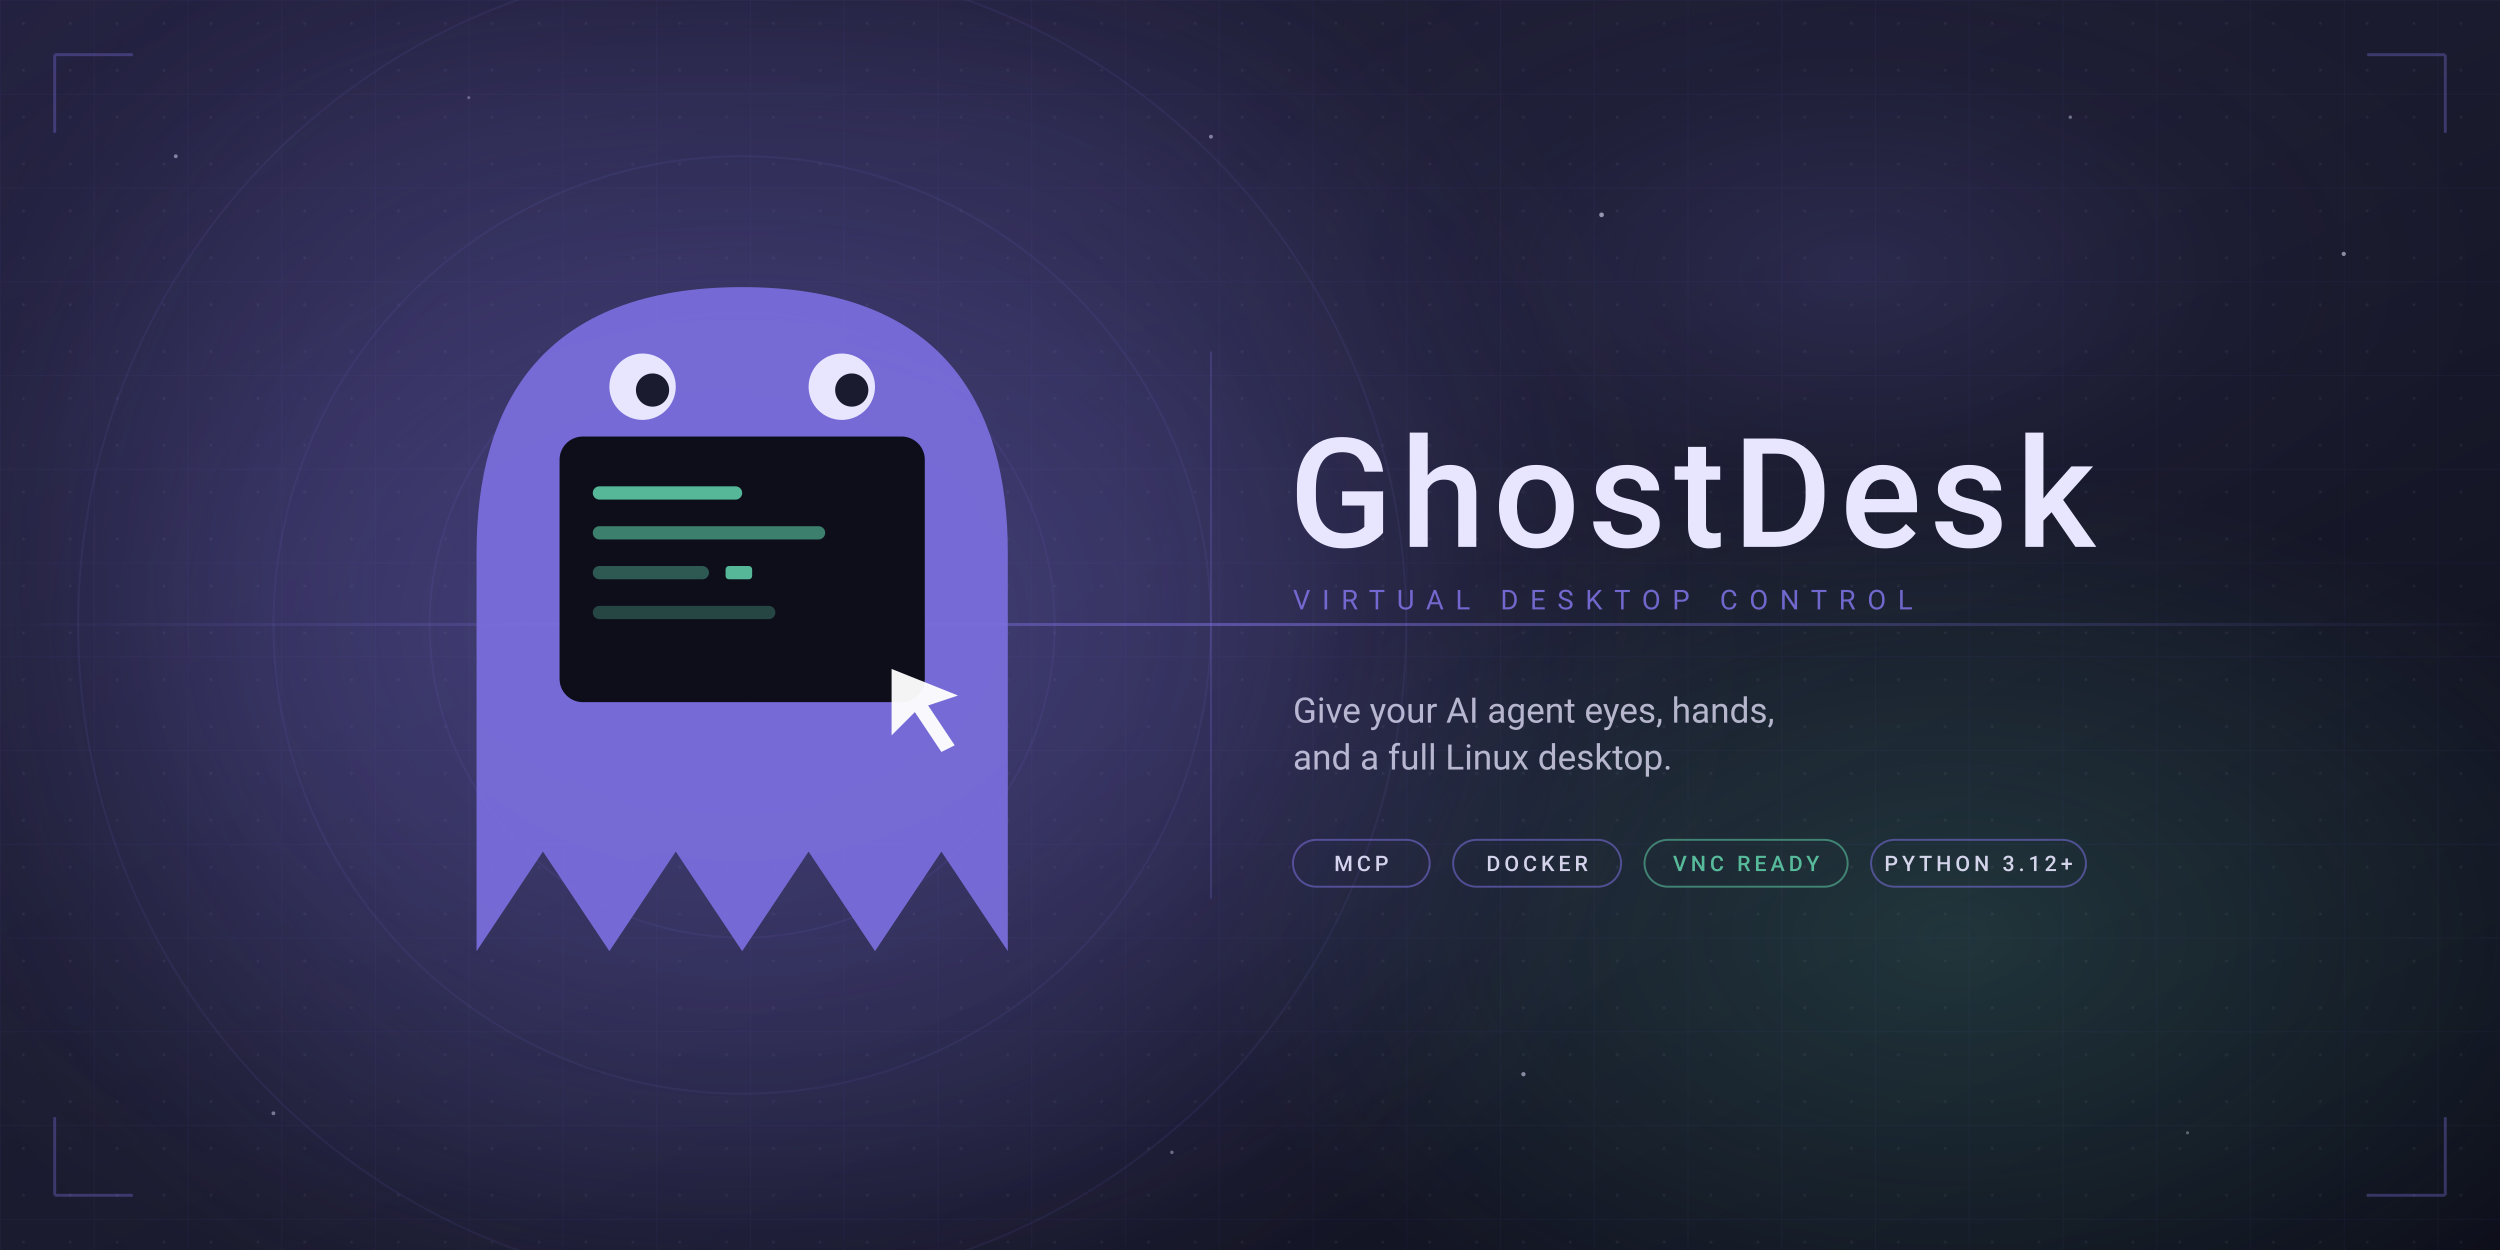
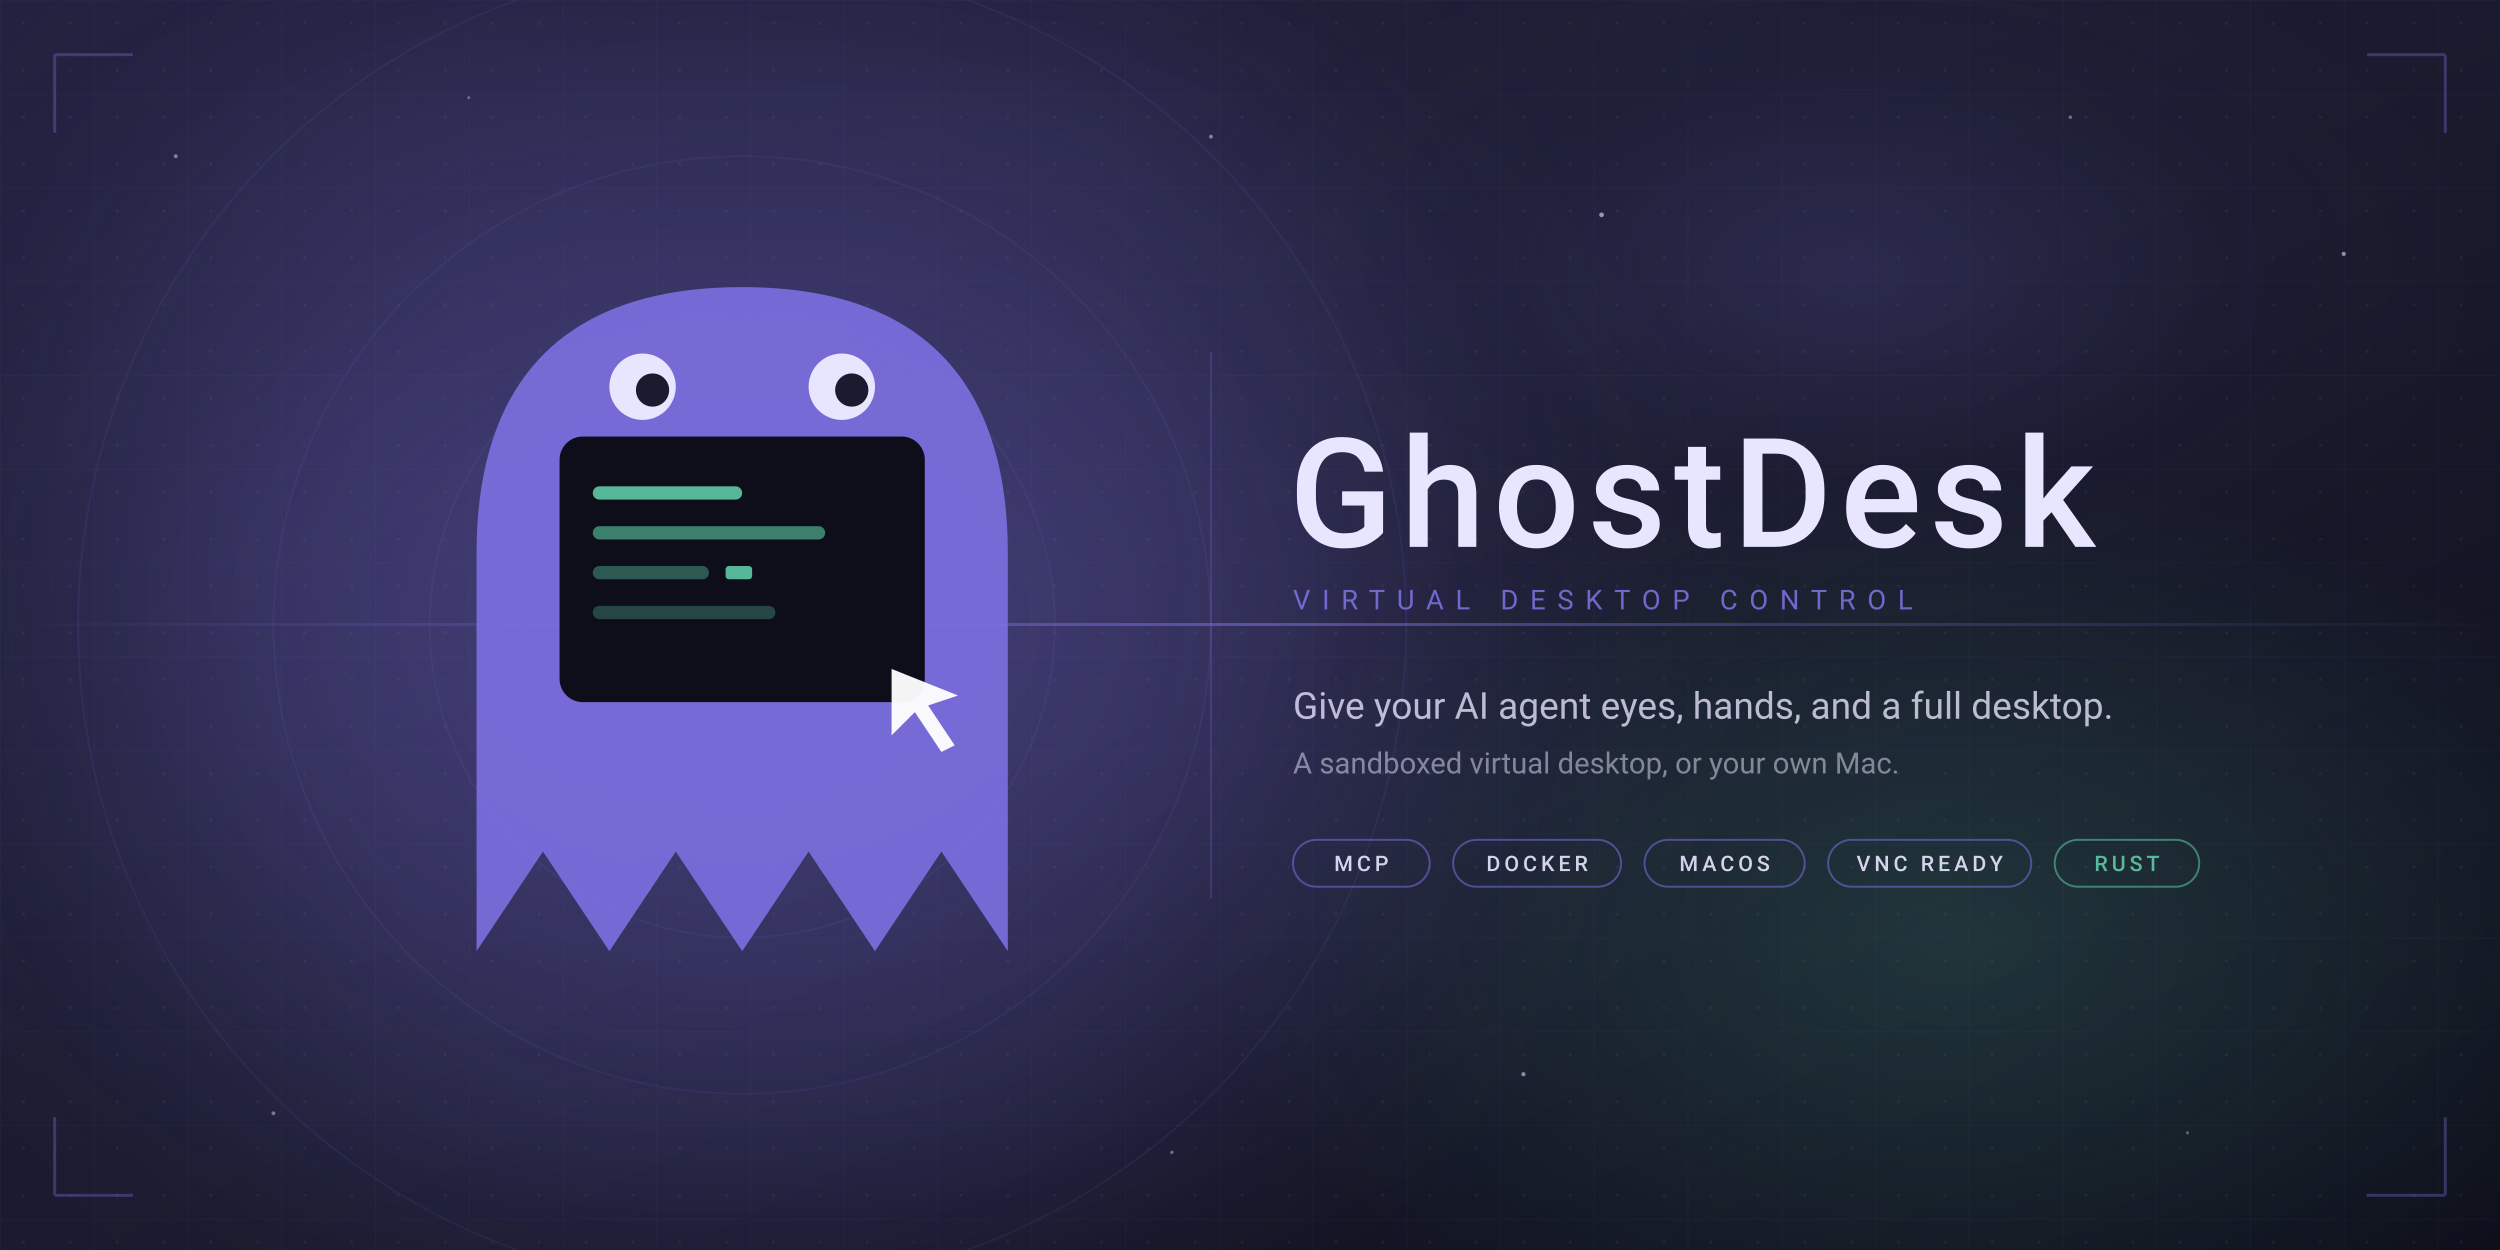
<svg xmlns="http://www.w3.org/2000/svg" viewBox="0 0 1280 640" preserveAspectRatio="xMidYMid slice">
  <defs>
    <linearGradient id="bgGrad" x1="0%" y1="0%" x2="100%" y2="100%">
      <stop offset="0%" stop-color="#23213F" />
      <stop offset="50%" stop-color="#1A1B2E" />
      <stop offset="100%" stop-color="#0D0E1A" />
    </linearGradient>
    <radialGradient id="haloLeft" cx="50%" cy="50%" r="50%">
      <stop offset="0%" stop-color="#7B6FDE" stop-opacity="0.32" />
      <stop offset="60%" stop-color="#7B6FDE" stop-opacity="0.06" />
      <stop offset="100%" stop-color="#7B6FDE" stop-opacity="0" />
    </radialGradient>
    <radialGradient id="haloRight" cx="50%" cy="50%" r="50%">
      <stop offset="0%" stop-color="#5DCAA5" stop-opacity="0.18" />
      <stop offset="100%" stop-color="#5DCAA5" stop-opacity="0" />
    </radialGradient>
    <linearGradient id="horizonGrad" x1="0%" y1="0%" x2="100%" y2="0%">
      <stop offset="0%" stop-color="#7B6FDE" stop-opacity="0" />
      <stop offset="50%" stop-color="#7B6FDE" stop-opacity="0.55" />
      <stop offset="100%" stop-color="#7B6FDE" stop-opacity="0" />
    </linearGradient>
    <pattern id="grid" x="0" y="0" width="48" height="48" patternUnits="userSpaceOnUse">
      <path d="M 48 0 L 0 0 0 48" fill="none" stroke="#7B6FDE" stroke-opacity="0.05" stroke-width="1" />
    </pattern>
    <pattern id="dots" x="0" y="0" width="24" height="24" patternUnits="userSpaceOnUse">
      <circle cx="12" cy="12" r="0.8" fill="#E8E6FF" fill-opacity="0.06" />
    </pattern>
    <filter id="bigBlur" x="-50%" y="-50%" width="200%" height="200%">
      <feGaussianBlur stdDeviation="40" />
    </filter>
  </defs>
  <rect width="1280" height="640" fill="url(#bgGrad)" />
  <rect width="1280" height="640" fill="url(#grid)" />
  <rect width="1280" height="640" fill="url(#dots)" />
  <ellipse cx="380" cy="320" rx="520" ry="380" fill="url(#haloLeft)" />
  <ellipse cx="1000" cy="480" rx="380" ry="240" fill="url(#haloRight)" />
  <ellipse cx="950" cy="140" rx="320" ry="180" fill="url(#haloLeft)" opacity="0.55" />
  <rect x="0" y="319" width="1280" height="1.5" fill="url(#horizonGrad)" />
  <g fill="none" stroke="#7B6FDE" stroke-opacity="0.09">
    <circle cx="380" cy="320" r="160" />
    <circle cx="380" cy="320" r="240" />
    <circle cx="380" cy="320" r="340" />
  </g>
  <g fill="#E8E6FF">
    <circle cx="90" cy="80" r="1.0" opacity="0.5" />
    <circle cx="240" cy="50" r="0.8" opacity="0.35" />
    <circle cx="620" cy="70" r="1.0" opacity="0.5" />
    <circle cx="820" cy="110" r="1.2" opacity="0.6" />
    <circle cx="1060" cy="60" r="0.9" opacity="0.4" />
    <circle cx="1200" cy="130" r="1.1" opacity="0.55" />
    <circle cx="140" cy="570" r="1.0" opacity="0.45" />
    <circle cx="600" cy="590" r="0.9" opacity="0.4" />
    <circle cx="780" cy="550" r="1.1" opacity="0.55" />
    <circle cx="1120" cy="580" r="0.8" opacity="0.35" />
  </g>
  <g transform="translate(380 300) scale(1.7)">
    <ellipse cx="0" cy="0" rx="200" ry="200" fill="#7B6FDE" opacity="0.18" filter="url(#bigBlur)" />
    <path d="       M -80 110       L -80 -10       C -80 -55, -60 -90, 0 -90       C 60 -90, 80 -55, 80 -10       L 80 110       L 60 80       L 40 110       L 20 80       L 0 110       L -20 80       L -40 110       L -60 80       Z     " fill="#7B6FDE" opacity="0.92" />
    <rect x="-55" y="-45" width="110" height="80" rx="7" fill="#0D0E1A" />
    <rect x="-45" y="-30" width="45" height="4" rx="2" fill="#5DCAA5" opacity="0.9" />
    <rect x="-45" y="-18" width="70" height="4" rx="2" fill="#5DCAA5" opacity="0.6" />
    <rect x="-45" y="-6" width="35" height="4" rx="2" fill="#5DCAA5" opacity="0.4" />
    <rect x="-5" y="-6" width="8" height="4" rx="1" fill="#5DCAA5" opacity="0.9" />
    <rect x="-45" y="6" width="55" height="4" rx="2" fill="#5DCAA5" opacity="0.3" />
    <circle cx="-30" cy="-60" r="10" fill="#E8E6FF" />
    <circle cx="30" cy="-60" r="10" fill="#E8E6FF" />
    <circle cx="-27" cy="-59" r="5" fill="#1A1B2E" />
    <circle cx="33" cy="-59" r="5" fill="#1A1B2E" />
    <path d="M 45 25 L 45 45 L 52 38 L 60 50 L 64 48 L 56 36 L 65 33 Z" fill="#FFFFFF" opacity="0.95" />
  </g>
  <line x1="620" y1="180" x2="620" y2="460" stroke="#7B6FDE" stroke-opacity="0.25" stroke-width="1" />
  <g font-family="'Helvetica Neue', 'Segoe UI', Roboto, sans-serif">
    <text x="660" y="280" font-size="78" font-weight="500" fill="#E8E6FF" letter-spacing="4">GhostDesk</text>
    <text x="662" y="312" font-size="14" font-weight="400" fill="#7B6FDE" opacity="0.9" letter-spacing="6">VIRTUAL  DESKTOP  CONTROL</text>
-     <text x="662" y="370" font-size="18" font-weight="400" fill="#E8E6FF" opacity="0.75">Give your AI agent eyes, hands,</text>
-     <text x="662" y="394" font-size="18" font-weight="400" fill="#E8E6FF" opacity="0.75">and a full Linux desktop.</text>
+     <text x="662" y="368" font-size="19" font-weight="400" fill="#E8E6FF" opacity="0.78">Give your AI agent eyes, hands, and a full desktop.</text>
+     <text x="662" y="396" font-size="15" font-weight="400" fill="#E8E6FF" opacity="0.5">A sandboxed virtual desktop, or your own Mac.</text>
    <g font-size="11" font-weight="500" letter-spacing="2" fill="#E8E6FF">
      <g transform="translate(662 430)">
        <rect x="0" y="0" width="70" height="24" rx="12" fill="none" stroke="#7B6FDE" stroke-opacity="0.55" />
        <text x="35" y="16" text-anchor="middle" opacity="0.9">MCP</text>
        <rect x="82" y="0" width="86" height="24" rx="12" fill="none" stroke="#7B6FDE" stroke-opacity="0.55" />
        <text x="125" y="16" text-anchor="middle" opacity="0.9">DOCKER</text>
-         <rect x="180" y="0" width="104" height="24" rx="12" fill="none" stroke="#5DCAA5" stroke-opacity="0.55" />
-         <text x="232" y="16" text-anchor="middle" opacity="0.9" fill="#5DCAA5">VNC  READY</text>
-         <rect x="296" y="0" width="110" height="24" rx="12" fill="none" stroke="#7B6FDE" stroke-opacity="0.55" />
-         <text x="351" y="16" text-anchor="middle" opacity="0.9">PYTHON 3.12+</text>
+         <rect x="180" y="0" width="82" height="24" rx="12" fill="none" stroke="#7B6FDE" stroke-opacity="0.55" />
+         <text x="221" y="16" text-anchor="middle" opacity="0.9">MACOS</text>
+         <rect x="274" y="0" width="104" height="24" rx="12" fill="none" stroke="#7B6FDE" stroke-opacity="0.55" />
+         <text x="326" y="16" text-anchor="middle" opacity="0.9">VNC  READY</text>
+         <rect x="390" y="0" width="74" height="24" rx="12" fill="none" stroke="#5DCAA5" stroke-opacity="0.55" />
+         <text x="427" y="16" text-anchor="middle" opacity="0.9" fill="#5DCAA5">RUST</text>
      </g>
    </g>
  </g>
  <g stroke="#7B6FDE" stroke-opacity="0.35" stroke-width="1.5" fill="none">
    <path d="M 28 28 L 28 68 M 28 28 L 68 28" />
    <path d="M 1252 28 L 1252 68 M 1252 28 L 1212 28" />
    <path d="M 28 612 L 28 572 M 28 612 L 68 612" />
    <path d="M 1252 612 L 1252 572 M 1252 612 L 1212 612" />
  </g>
</svg>
